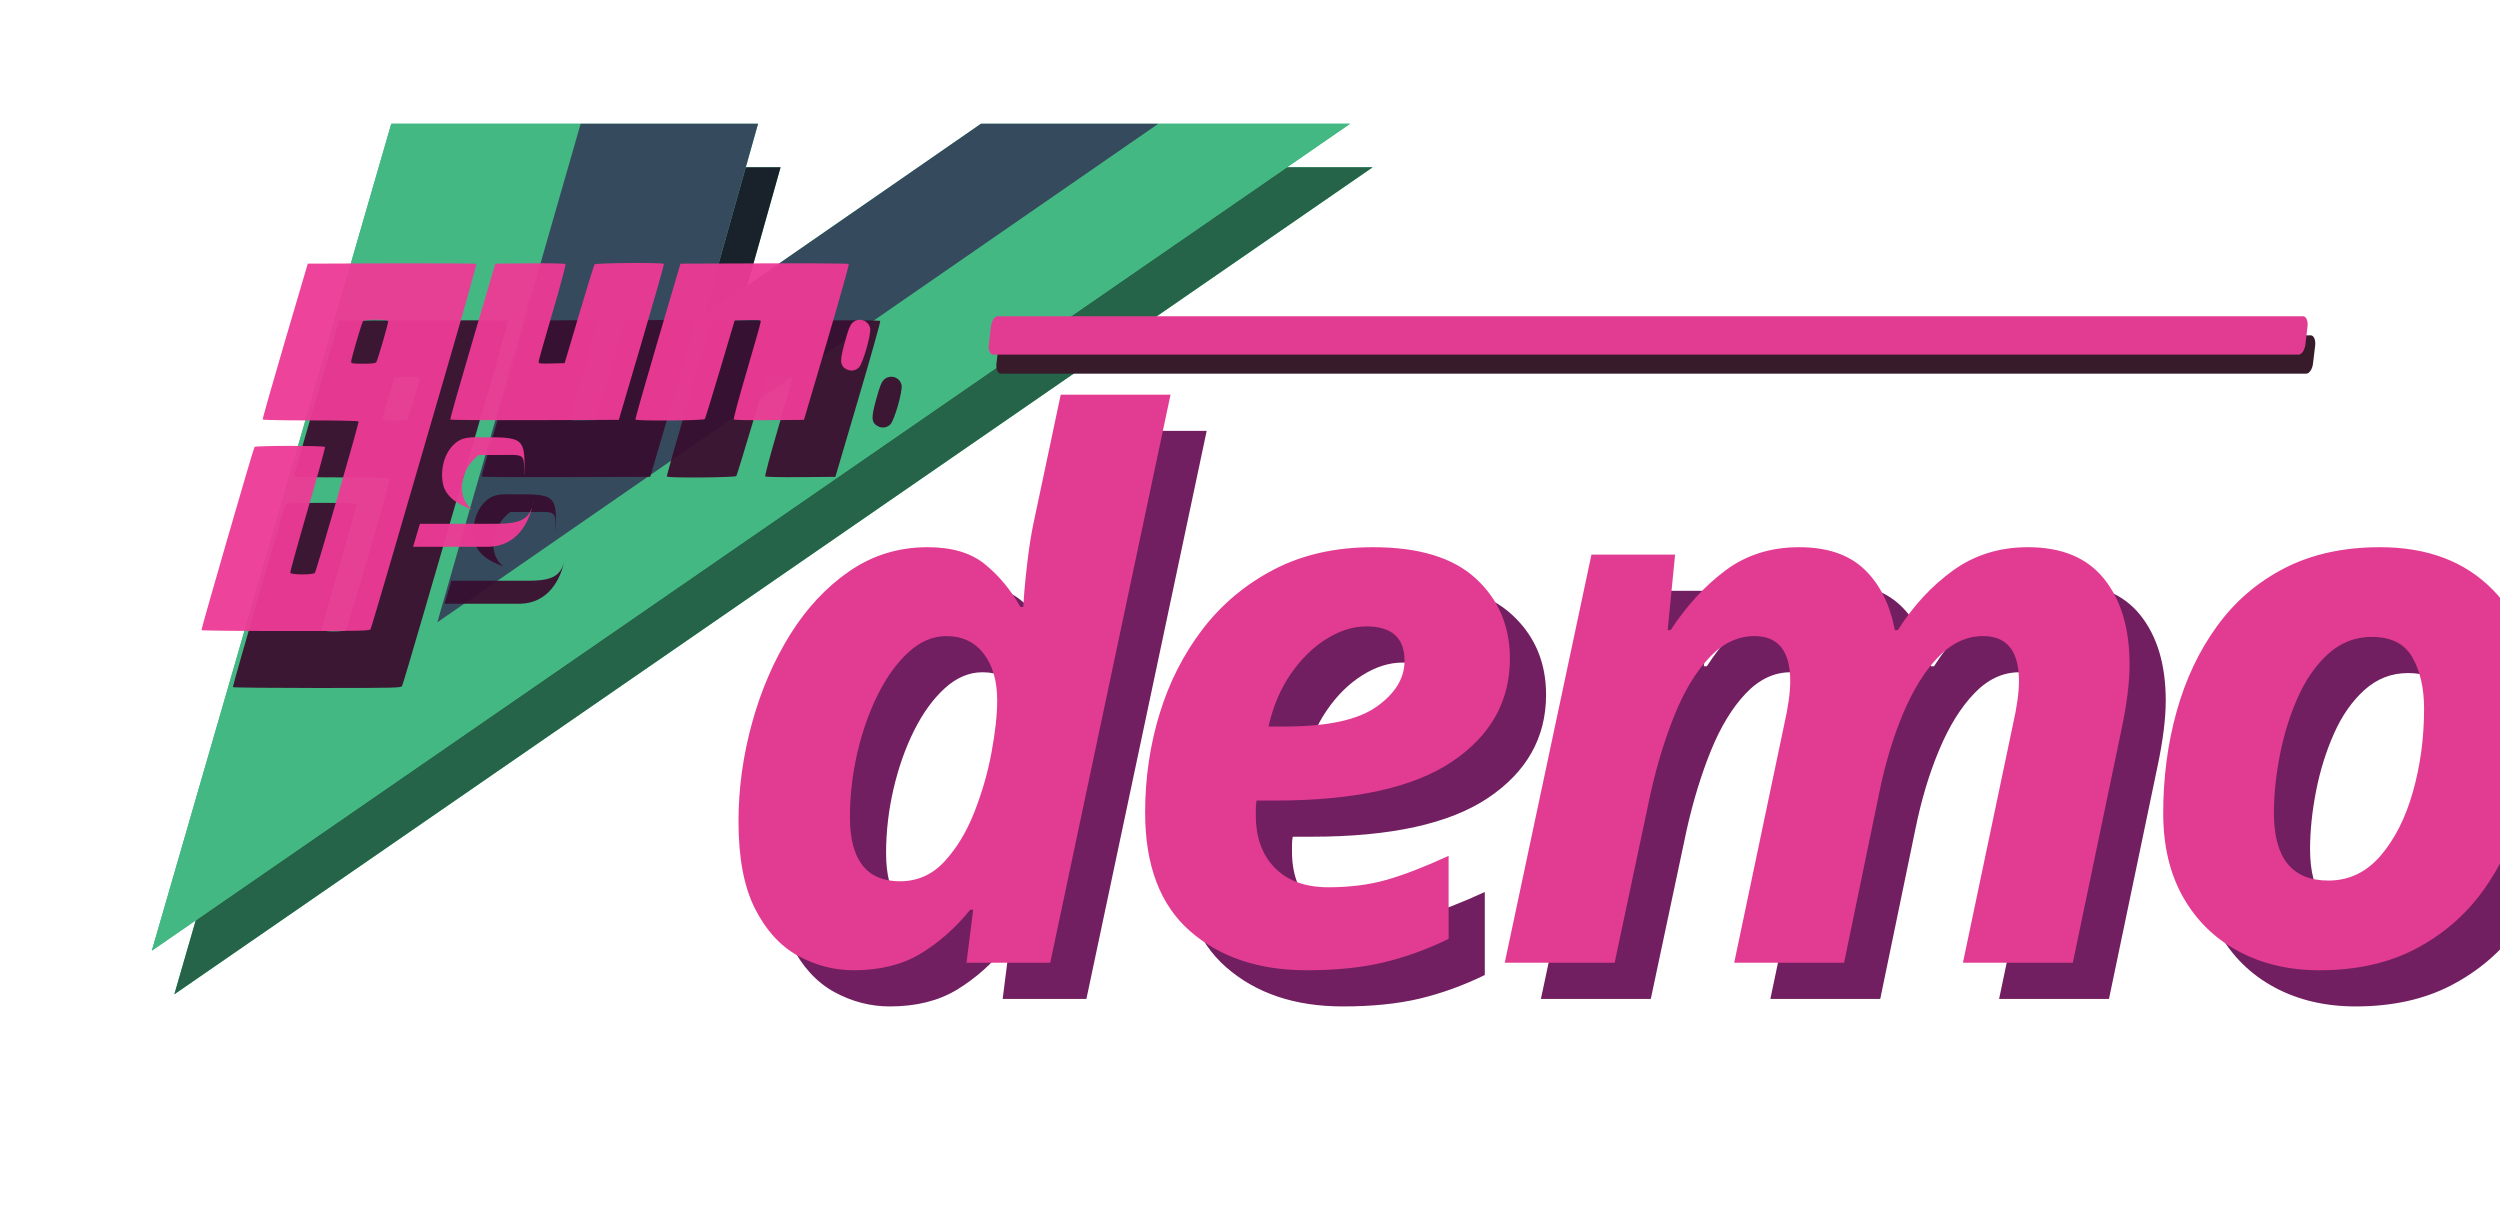
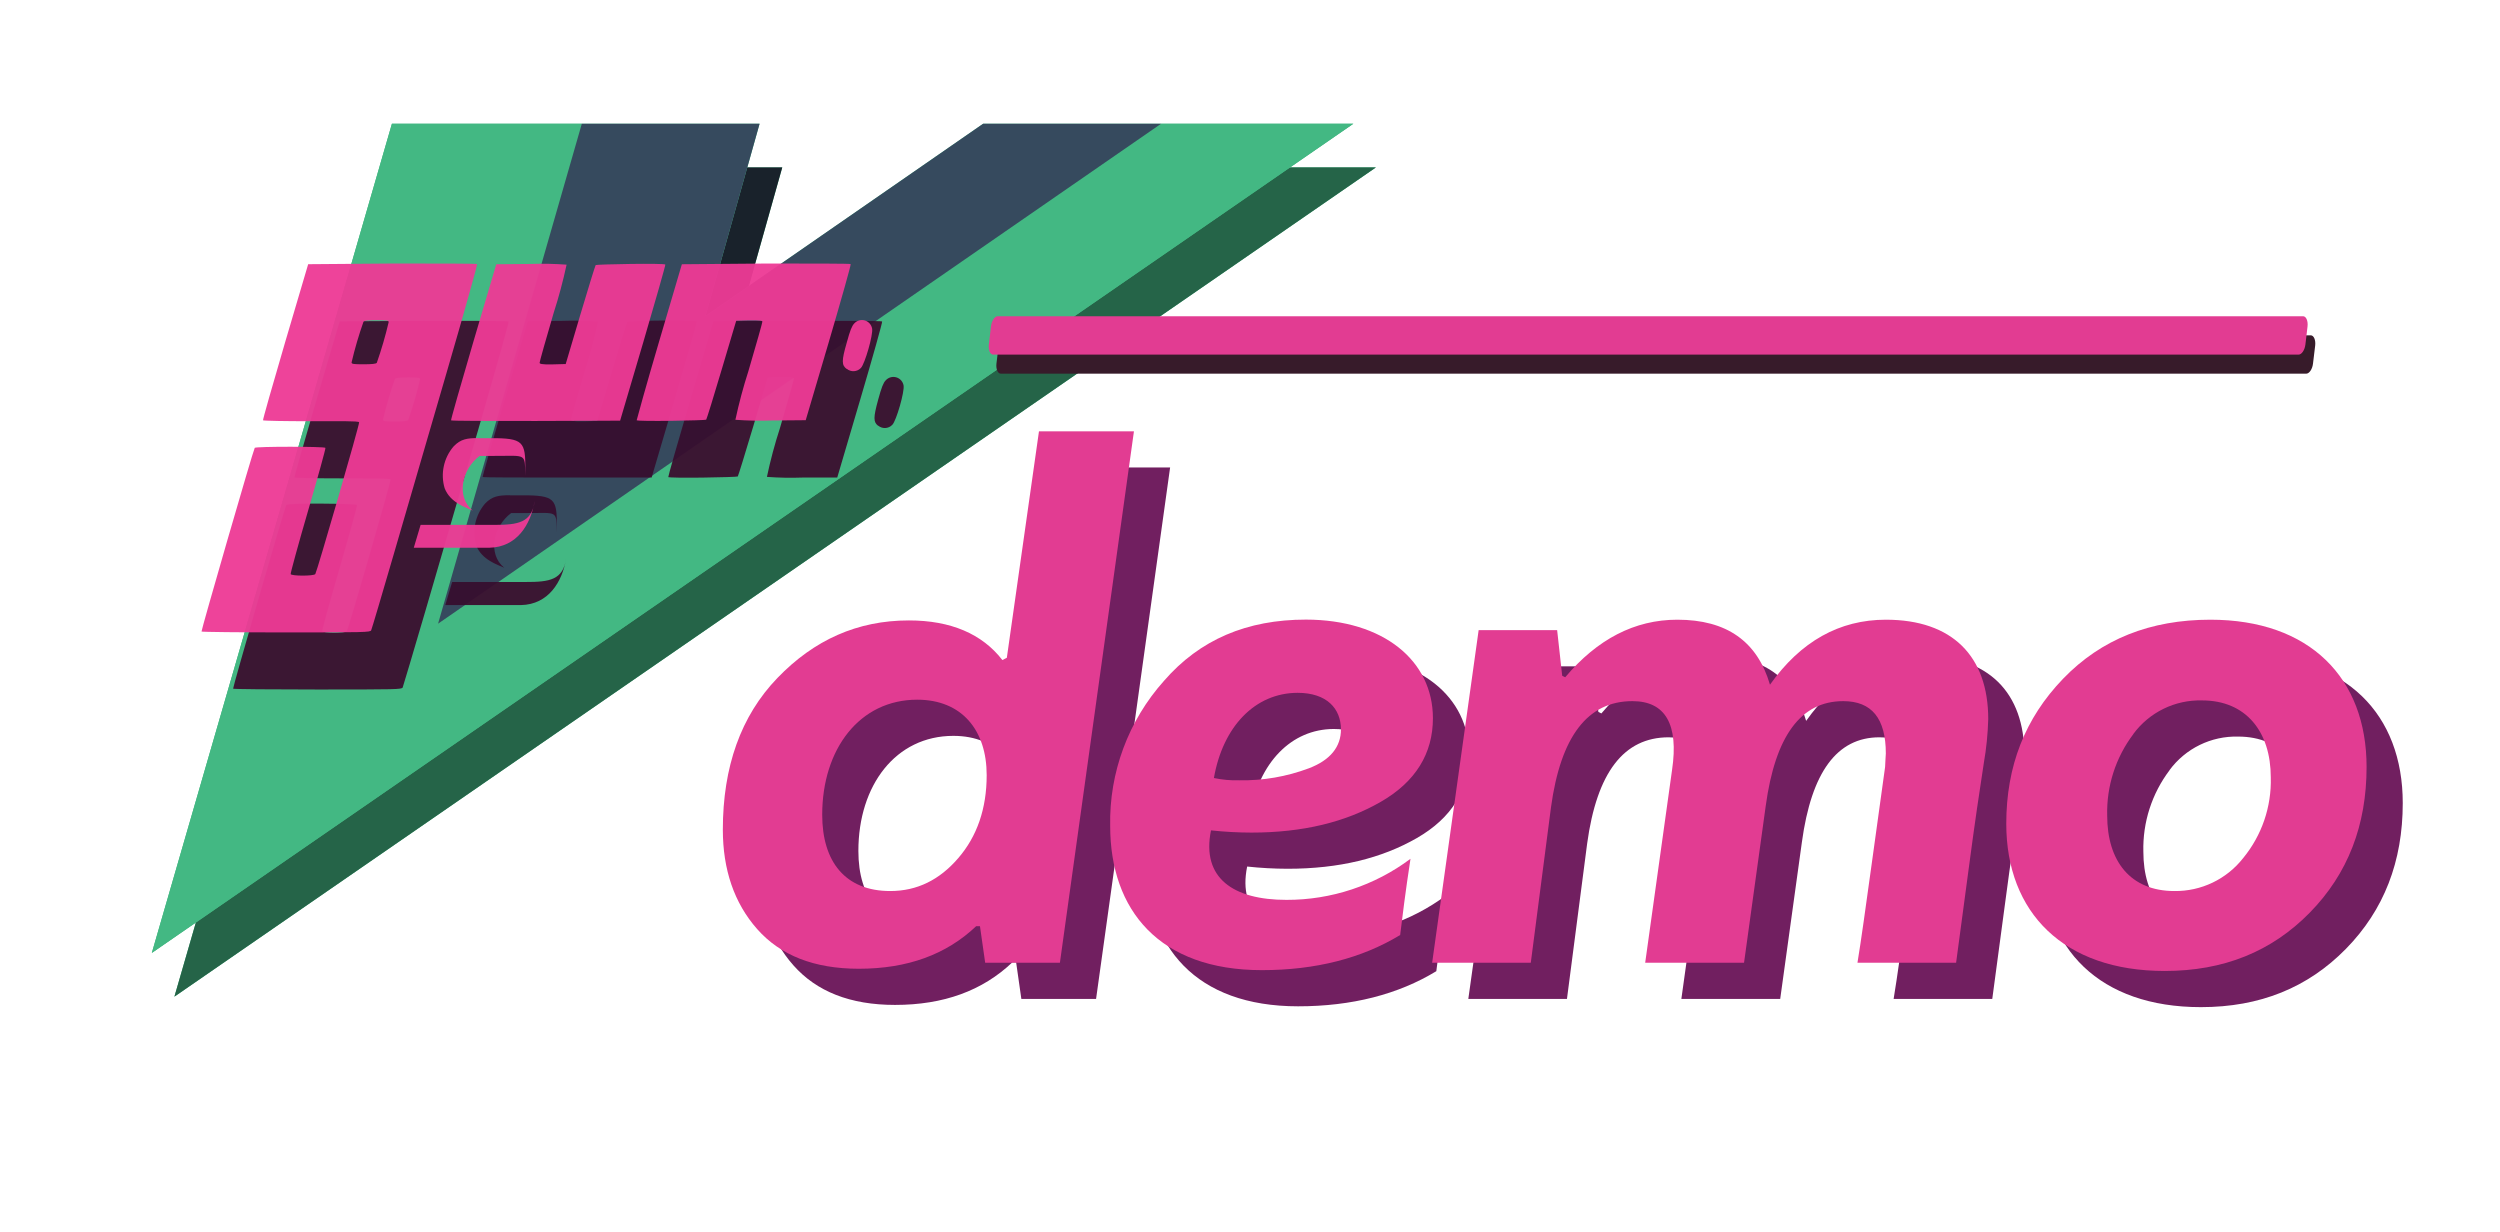
- <svg xmlns="http://www.w3.org/2000/svg" xmlns:xlink="http://www.w3.org/1999/xlink" id="Layer_1" data-name="Layer 1" viewBox="0 0 483.82 238.25">
+ <svg xmlns="http://www.w3.org/2000/svg" viewBox="0 0 483.82 238.25">
  <defs>
-     <style>.cls-1{fill:#43b883;}.cls-2{fill:#256448;}.cls-3{fill:#19222b;}.cls-4{fill:#364a5e;}.cls-5{mix-blend-mode:darken;}.cls-6{fill:#3b0f2f;}.cls-6,.cls-7{isolation:isolate;opacity:0.95;}.cls-7{fill:#ed3a95;}.cls-8,.cls-9{font-size:144.66px;font-family:PFBagueSansPro-BoldItalic, PF Bague Sans Pro;font-weight:700;font-style:italic;letter-spacing:-0.05em;}.cls-8{fill:#711f60;}.cls-11,.cls-9{fill:#e23c92;}.cls-10{fill:#371b2a;}</style>
-     <symbol id="logo" data-name="logo" viewBox="0 0 694.91 495.53">
-       <path class="cls-1" d="M585.75,24.79H694.91L12.82,495.53,149.13,24.79H357.89L327.13,134,484.79,24.79Z" />
-       <path class="cls-2" d="M149.13,24.79,12.82,495.53,694.91,24.79H585.75L176.5,307.23,256.92,24.79Z" />
-       <path class="cls-3" d="M256.92,24.79,175.31,308.6,585.75,24.79h-101L327.13,134,357.89,24.79Z" />
-       <path class="cls-1" d="M572.94,0H682.09L0,470.73,136.31,0H345.07L314.32,109.16,472,0Z" />
-       <path class="cls-1" d="M136.31,0,0,470.73,682.09,0H572.94L163.68,282.44,244.1,0Z" />
-       <path class="cls-4" d="M244.1,0,162.5,283.81,572.94,0H472L314.32,109.16,345.07,0Z" />
-       <g class="cls-5">
-         <path id="path2987" class="cls-6" d="M46.14,320.71c-.28-.47,29.42-103,30.21-104.27.51-.82,39.62-.83,40.12,0,.21.34-4.22,16.41-9.85,35.72s-10.08,35.48-9.91,35.94c.45,1.16,13.11,1.17,14,0s25.27-85.5,24.85-86.18c-.21-.34-11.83-.6-27.29-.6-14.81,0-27.07-.24-27.25-.52s5.51-20.37,12.65-44.63l13-44.09,47.71-.17c26.23-.1,47.92,0,48.19.33s-7.49,27.91-17.25,61.42-23.28,79.89-30,103.07-12.54,42.68-12.86,43.31c-.55,1.08-3.52,1.15-48.28,1.15-26.23,0-47.82-.22-48-.49Zm99.49-152.48c.74-.95,6.77-21.56,6.77-23.14,0-.91-1-1.06-6.84-1.06-4.69,0-7,.26-7.46.82-.74,1-6.78,21.59-6.78,23.14,0,.92,1,1.07,6.83,1.07,4.69,0,7-.26,7.48-.83Zm42.12,32.61c-.17-.27,5.54-20.36,12.68-44.63l13-44.12,19.67-.18c10.82-.09,19.93.09,20.25.4s-2.82,12.13-7.37,27.58C241.59,154.74,238,167.38,238,168c0,1,.83,1.09,7.41.92l7.41-.18,8.23-27.7c4.53-15.23,8.47-28,8.77-28.48.6-.9,39-1.18,39.53-.3.16.27-5.55,20.35-12.69,44.62L283.7,201l-47.83.17c-26.3.09-48,0-48.12-.33Zm105.38,0c-.17-.28,5.54-20.36,12.68-44.63l13-44.12,47.67-.17c26.22-.1,47.88,0,48.14.33s-5.38,20.35-12.53,44.62l-13,44.13-19.68.18c-10.81.09-19.93-.09-20.24-.41s2.82-12.12,7.36-27.57c4.37-14.85,8-27.5,8-28.11,0-1-.84-1.08-7.41-.92l-7.41.19-8.24,27.69c-4.52,15.24-8.47,28.06-8.76,28.49-.6.89-39,1.18-39.53.3Zm119.21-29.18c-2.79-2.2-2.8-4.65,0-14.84,1.92-7,2.91-9.59,4.29-11a6,6,0,0,1,10.15,3c.64,3.44-4.09,20-6.38,22.32a5.92,5.92,0,0,1-8,.46Z" />
-         <path id="path2989-1" class="cls-6" d="M203.24,210.9c-6.31,0-10,.49-14.06,4.75-5.92,6.2-7.31,16.48-5.07,23.69,3.15,8.23,12.09,11,16,12.75-9.68-7.83-6.18-23.64,3.92-31.07h8.24c18.52,0,17.35-1.72,17.61,11.12h.08c.36-18.13.05-20.83-16.18-21.19-4.24.08-7.65,0-10.52,0Zm31.95,36.17c-1.87,11.78-9.05,13.13-22.94,13.09H170.49l-3.88,13.09h43c15.6-.34,23.27-13.1,25.59-26.18Z" />
+     <style>.cls-1,.cls-10,.cls-9{isolation:isolate;}.cls-2{fill:#711f60;}.cls-3{fill:#e23c92;}.cls-4{fill:#43b883;}.cls-5{fill:#256448;}.cls-6{fill:#19222b;}.cls-7{fill:#364a5e;}.cls-8{mix-blend-mode:darken;}.cls-9{fill:#3b0f2f;}.cls-10,.cls-9{opacity:0.95;}.cls-10{fill:#ed3a95;}.cls-11{fill:#371b2a;}</style>
+   </defs>
+   <g class="cls-1">
+     <g id="Layer_1" data-name="Layer 1">
+       <path class="cls-2" d="M196.65,186.24h-.73c-5.78,5.49-13.3,8.24-22.71,8.24-8.68,0-15.19-2.6-19.67-7.67s-6.65-11.57-6.65-19.24c0-12.15,3.47-22,10.56-29.36s15.47-11.14,25.45-11.14c8.1,0,14.18,2.61,18.09,7.67l.86-.44,6.22-43.83h18.38L212.12,193.32H197.66Zm-4.2-13.17c3.62-4.19,5.5-9.55,5.5-16.06,0-8.67-4.78-14.6-13.45-14.6-11.14,0-18.38,9.54-18.38,22.27,0,9.12,4.49,14.76,13.17,14.76C184.5,179.44,188.84,177.27,192.45,173.07Z" />
+       <path class="cls-2" d="M284.31,146c0,6.8-3.33,12.3-10.13,16.2s-15,5.93-25,5.93a74.71,74.71,0,0,1-7.82-.43c-1.88,9.26,4.34,13.45,14.61,13.45a39.91,39.91,0,0,0,24-7.95c-1,6.51-1.59,11.42-2,14.75-7.38,4.49-16.35,6.8-26.76,6.8-19.82,0-29.36-11.57-29.36-27.92a40.89,40.89,0,0,1,10.41-28.06c6.94-8,16.06-11.86,27.48-11.86C274.76,126.93,284.31,134.88,284.31,146Zm-42.39,11.57a21.07,21.07,0,0,0,4.92.44,36.5,36.5,0,0,0,13.45-2.32c4.2-1.59,6.22-4.19,6.22-7.52,0-4.05-2.75-7.09-8.39-7.09C249.88,141.1,243.66,147.61,241.92,157.59Z" />
+       <path class="cls-2" d="M309.33,137.78l.58.29c6.22-7.38,13.45-11.14,21.7-11.14,9.54,0,15.48,4.19,17.93,12.58,5.93-8.39,13.46-12.58,22.42-12.58,12.88,0,19.82,7.08,19.82,19.24a59.08,59.08,0,0,1-.86,8.53c-.73,4.77-1.74,11.43-2.9,20.25l-2.46,18.37H366.47c.72-4.34,1.59-10.7,2.75-19.09l2.6-18.81c0-.72.14-2.17.14-2.6,0-6.8-2.74-10.13-8.24-10.13-8.25,0-13.16,6.8-15,20.26l-4.2,30.37H325.39l5.2-37.32c1.31-8.82-1.3-13.31-7.66-13.31-8.68,0-13.89,6.8-15.77,20.55l-3.91,30.08H284.16l9-64.37h15.19Z" />
+       <path class="cls-2" d="M465,155.42c0,11.29-3.62,20.69-11,28.21s-16.64,11.28-28.07,11.28c-19.53,0-30.66-11.28-30.66-28.49,0-11.14,3.61-20.4,11-28.07s16.92-11.42,28.5-11.42C454,126.93,465,138.21,465,155.42Zm-45.13-6.36a25.09,25.09,0,0,0-5.07,15.77c0,8.82,4.49,14.61,13,14.61a16.63,16.63,0,0,0,13.31-6.37,23.54,23.54,0,0,0,5.35-15.62c0-8.82-4.77-14.9-13.3-14.9A16,16,0,0,0,419.85,149.06Z" />
+       <path class="cls-3" d="M189.65,179.24h-.73c-5.78,5.49-13.3,8.24-22.71,8.24-8.68,0-15.19-2.6-19.67-7.67s-6.65-11.57-6.65-19.24c0-12.15,3.47-22,10.56-29.36s15.47-11.14,25.45-11.14c8.1,0,14.18,2.61,18.09,7.67l.86-.44,6.22-43.83h18.38L205.12,186.32H190.66Zm-4.2-13.17c3.62-4.19,5.5-9.55,5.5-16.06,0-8.67-4.78-14.6-13.45-14.6-11.14,0-18.38,9.54-18.38,22.27,0,9.12,4.49,14.76,13.17,14.76C177.5,172.44,181.84,170.27,185.45,166.07Z" />
+       <path class="cls-3" d="M277.31,139c0,6.8-3.33,12.3-10.13,16.2s-15,5.93-25,5.93a74.71,74.71,0,0,1-7.82-.43c-1.88,9.26,4.34,13.45,14.61,13.45a39.91,39.91,0,0,0,24-7.95c-1,6.51-1.59,11.42-2,14.75-7.38,4.49-16.35,6.8-26.76,6.8-19.82,0-29.36-11.57-29.36-27.92a40.89,40.89,0,0,1,10.41-28.06c6.94-8,16.06-11.86,27.48-11.86C267.76,119.93,277.31,127.88,277.31,139Zm-42.39,11.57a21.07,21.07,0,0,0,4.92.44,36.5,36.5,0,0,0,13.45-2.32c4.2-1.59,6.22-4.19,6.22-7.52,0-4.05-2.75-7.09-8.39-7.09C242.88,134.1,236.66,140.61,234.92,150.59Z" />
+       <path class="cls-3" d="M302.33,130.78l.58.29c6.22-7.38,13.45-11.14,21.7-11.14,9.54,0,15.48,4.19,17.93,12.58,5.93-8.39,13.46-12.58,22.42-12.58,12.88,0,19.82,7.08,19.82,19.24a59.08,59.08,0,0,1-.86,8.53c-.73,4.77-1.74,11.43-2.9,20.25l-2.46,18.37H359.47c.72-4.34,1.59-10.7,2.75-19.09l2.6-18.81c0-.72.14-2.17.14-2.6,0-6.8-2.74-10.13-8.24-10.13-8.25,0-13.16,6.8-15,20.26l-4.2,30.37H318.39l5.2-37.32c1.31-8.82-1.3-13.31-7.66-13.31-8.68,0-13.89,6.8-15.77,20.55l-3.91,30.08H277.16l9-64.37h15.19Z" />
+       <path class="cls-3" d="M458,148.42c0,11.29-3.62,20.69-11,28.21s-16.64,11.28-28.07,11.28c-19.53,0-30.66-11.28-30.66-28.49,0-11.14,3.61-20.4,11-28.07s16.92-11.42,28.5-11.42C447,119.93,458,131.21,458,148.42Zm-45.13-6.36a25.09,25.09,0,0,0-5.07,15.77c0,8.82,4.49,14.61,13,14.61a16.63,16.63,0,0,0,13.31-6.37,23.54,23.54,0,0,0,5.35-15.62c0-8.82-4.77-14.9-13.3-14.9A16,16,0,0,0,412.85,142.06Z" />
+       <g id="logo-2" data-name="logo">
+         <path class="cls-4" d="M229.08,32.39h37.21L33.75,192.88,80.22,32.39h71.17L140.91,69.61l53.74-37.22Z" />
+         <path class="cls-5" d="M80.22,32.39,33.75,192.88,266.29,32.39H229.08L89.55,128.68,117,32.39Z" />
+         <path class="cls-6" d="M117,32.39,89.15,129.15,229.08,32.39H194.65L140.91,69.61l10.48-37.22Z" />
+         <path class="cls-4" d="M224.71,23.94h37.21L29.38,184.42,75.85,23.94H147L136.54,61.15l53.74-37.21Z" />
+         <path class="cls-4" d="M75.85,23.94,29.38,184.42,261.92,23.94H224.71L85.18,120.23,112.6,23.94Z" />
+         <path class="cls-7" d="M112.6,23.94,84.78,120.7,224.71,23.94H190.28L136.54,61.15,147,23.94Z" />
+         <g class="cls-8">
+           <path id="path2987" class="cls-9" d="M45.11,133.28c-.1-.16,10-35.12,10.3-35.55s13.5-.28,13.68,0c.07.11-1.44,5.59-3.36,12.18S62.29,122,62.35,122.16c.15.39,4.47.4,4.77,0S75.74,93,75.59,92.78s-4-.2-9.3-.2c-5.05,0-9.23-.08-9.29-.18s1.88-6.94,4.31-15.21l4.43-15L82,62.09c8.94,0,16.34,0,16.43.12s-2.55,9.51-5.88,20.94-7.94,27.23-10.24,35.14S78,132.84,77.93,133.05c-.19.37-1.21.39-16.46.39-8.95,0-16.31-.07-16.36-.16ZM79,81.29a74.7,74.7,0,0,0,2.3-7.89c0-.31-.33-.36-2.33-.36-1.6,0-2.39.09-2.54.28a76.86,76.86,0,0,0-2.31,7.89c0,.31.33.37,2.33.37,1.6,0,2.4-.09,2.55-.29ZM93.39,92.41c-.06-.09,1.88-6.94,4.32-15.21l4.42-15.05,6.71-.06a63.33,63.33,0,0,1,6.9.14,92.37,92.37,0,0,1-2.51,9.4c-1.49,5.06-2.71,9.37-2.71,9.58s.29.37,2.53.32l2.53-.07,2.8-9.44c1.55-5.19,2.89-9.56,3-9.71.21-.31,13.3-.4,13.48-.1.05.09-1.89,6.94-4.33,15.21l-4.42,15-16.31,0c-9,0-16.35,0-16.4-.11Zm35.92,0c-.05-.09,1.89-6.94,4.33-15.21l4.42-15.05,16.25-.06c8.94,0,16.33,0,16.41.12s-1.83,6.94-4.27,15.21l-4.42,15-6.71,0a61.93,61.93,0,0,1-6.9-.13,91.6,91.6,0,0,1,2.51-9.4c1.49-5.07,2.71-9.38,2.71-9.58s-.29-.38-2.53-.32l-2.53.06-2.8,9.45c-1.55,5.19-2.89,9.56-3,9.71s-13.3.4-13.48.1Zm40.64-10c-.95-.75-.95-1.58,0-5.06.65-2.4,1-3.27,1.46-3.74a2,2,0,0,1,3.46,1c.21,1.17-1.4,6.82-2.18,7.6a2,2,0,0,1-2.74.16Z" />
+           <path id="path2989-1" class="cls-9" d="M98.67,95.84c-2.15,0-3.41.17-4.8,1.62a8.64,8.64,0,0,0-1.72,8.08c1.07,2.8,4.12,3.74,5.44,4.34-3.3-2.67-2.1-8.06,1.34-10.59h2.81c6.31,0,5.91-.59,6,3.79h0c.12-6.18,0-7.1-5.52-7.22-1.44,0-2.6,0-3.58,0Zm10.89,12.33c-.64,4-3.09,4.48-7.82,4.46H87.5l-1.32,4.47h14.65c5.32-.12,7.94-4.47,8.73-8.93Z" />
+         </g>
+         <path id="path2987-2" data-name="path2987" class="cls-10" d="M39,122.22c-.1-.16,10-35.11,10.3-35.55.17-.28,13.5-.28,13.68,0,.07.12-1.44,5.6-3.36,12.18S56.19,111,56.25,111.1c.15.4,4.47.4,4.77,0S69.64,82,69.5,81.72s-4-.2-9.31-.2c-5,0-9.23-.08-9.29-.18s1.88-6.94,4.31-15.21l4.43-15L75.9,51c8.94,0,16.34,0,16.43.11s-2.55,9.52-5.88,20.94L76.21,107.23c-2.3,7.9-4.27,14.55-4.38,14.76-.19.37-1.2.4-16.46.4-8.94,0-16.31-.08-16.36-.17Zm33.92-52a76.11,76.11,0,0,0,2.3-7.89c0-.31-.33-.37-2.33-.37-1.6,0-2.39.09-2.54.29a76.67,76.67,0,0,0-2.31,7.88c0,.32.33.37,2.33.37,1.6,0,2.4-.09,2.55-.28ZM87.29,81.35c-.06-.09,1.89-6.94,4.32-15.21l4.43-15,6.7-.06a63.7,63.7,0,0,1,6.91.14,96.78,96.78,0,0,1-2.52,9.4c-1.49,5.06-2.7,9.38-2.7,9.58s.28.37,2.52.32l2.53-.07,2.8-9.44c1.55-5.19,2.89-9.56,3-9.71s13.3-.4,13.48-.1c.06.09-1.89,6.94-4.32,15.21l-4.43,15-16.31.06c-9,0-16.35,0-16.4-.12Zm35.92,0c0-.09,1.89-6.94,4.33-15.21l4.42-15L148.21,51c8.94,0,16.33,0,16.42.11s-1.84,6.94-4.27,15.21l-4.43,15-6.71.06a63.45,63.45,0,0,1-6.9-.14,95.66,95.66,0,0,1,2.51-9.4c1.49-5.06,2.71-9.38,2.71-9.58S147.25,62,145,62l-2.52.07-2.81,9.44c-1.54,5.19-2.89,9.56-3,9.71s-13.3.4-13.48.1Zm40.65-9.94c-1-.75-1-1.59,0-5.06.65-2.41,1-3.27,1.46-3.75a2,2,0,0,1,3.46,1c.22,1.17-1.4,6.82-2.17,7.61a2,2,0,0,1-2.74.16Z" />
+         <path id="path2989-1-2" data-name="path2989-1" class="cls-10" d="M92.57,84.78c-2.15,0-3.41.17-4.79,1.62a8.65,8.65,0,0,0-1.73,8.08c1.07,2.8,4.12,3.74,5.45,4.34-3.31-2.66-2.11-8.06,1.33-10.59h2.81c6.31,0,5.92-.58,6,3.79h0c.12-6.18,0-7.1-5.51-7.22-1.45,0-2.61,0-3.59,0Zm10.89,12.33c-.63,4-3.09,4.48-7.82,4.47H81.4L80.08,106H94.74c5.32-.12,7.93-4.47,8.72-8.93Z" />
      </g>
-       <path id="path2987-2" data-name="path2987" class="cls-7" d="M28.25,288.27C28,287.8,57.67,185.28,58.46,184c.51-.82,39.62-.82,40.13,0,.21.34-4.23,16.42-9.85,35.73s-10.09,35.48-9.92,35.93c.45,1.16,13.12,1.17,14,0s25.26-85.5,24.85-86.18c-.22-.34-11.84-.59-27.3-.59-14.81,0-27.07-.24-27.25-.53S68.65,148,75.78,123.75l13-44.1,47.7-.17c26.24-.09,47.92.06,48.2.33s-7.5,27.91-17.26,61.42l-30,103.08c-6.76,23.18-12.54,42.67-12.87,43.3-.55,1.09-3.52,1.16-48.27,1.16-26.23,0-47.83-.23-48-.5ZM127.74,135.8c.74-1,6.77-21.57,6.77-23.14,0-.91-1-1.07-6.84-1.07-4.69,0-7,.26-7.46.83-.74,1-6.78,21.59-6.78,23.13,0,.92,1,1.07,6.84,1.07,4.69,0,7-.26,7.47-.82Zm42.12,32.61c-.16-.28,5.54-20.36,12.68-44.63l13-44.13,19.67-.17c10.82-.1,19.93.08,20.25.4s-2.82,12.13-7.37,27.57c-4.36,14.85-7.94,27.5-7.94,28.11,0,1,.83,1.08,7.41.92l7.41-.19,8.23-27.69c4.53-15.24,8.48-28,8.77-28.49.6-.89,39-1.18,39.53-.3.16.28-5.54,20.36-12.68,44.63l-13,44.13-47.83.17c-26.31.09-48-.06-48.13-.33Zm105.38,0c-.16-.27,5.54-20.35,12.68-44.62l13-44.13,47.67-.17c26.22-.09,47.88.06,48.14.33s-5.38,20.36-12.52,44.63l-13,44.13-19.67.17c-10.82.1-19.93-.08-20.25-.4s2.82-12.13,7.37-27.58c4.36-14.84,7.94-27.49,7.94-28.1,0-1-.83-1.09-7.41-.92l-7.41.18-8.23,27.7c-4.53,15.23-8.48,28-8.77,28.48-.6.9-39,1.19-39.53.3Zm119.21-29.17c-2.79-2.2-2.8-4.65,0-14.84,1.91-7,2.9-9.59,4.28-11a6,6,0,0,1,10.15,3c.64,3.43-4.09,20-6.37,22.31a5.94,5.94,0,0,1-8,.47Z" />
-       <path id="path2989-1-2" data-name="path2989-1" class="cls-7" d="M185.35,178.46c-6.3,0-10,.49-14.06,4.76-5.92,6.2-7.31,16.47-5.06,23.68,3.14,8.23,12.08,11,16,12.75-9.68-7.82-6.18-23.64,3.92-31.06h8.24c18.52,0,17.35-1.73,17.61,11.12h.08c.36-18.14,0-20.84-16.18-21.2-4.23.08-7.65,0-10.52,0Zm32,36.18c-1.86,11.77-9.05,13.13-22.94,13.09H152.6l-3.88,13.09h43c15.61-.34,23.28-13.1,25.59-26.17Z" />
-     </symbol>
-   </defs>
-   <text class="cls-8" transform="translate(143.56 193.32)">demo</text>
-   <text class="cls-9" transform="translate(136.56 186.32)">demo</text>
-   <use width="694.91" height="495.53" transform="translate(29.38 23.94) scale(0.34)" xlink:href="#logo" />
-   <path class="cls-10" d="M193.7,72.32H446.31c.6,0,1.2-.88,1.32-1.95l.42-3.48c.13-1.08-.26-2-.86-2H194.58c-.6,0-1.19.87-1.32,2l-.42,3.48C192.72,71.44,193.1,72.32,193.7,72.32Z" />
-   <path class="cls-11" d="M192.22,68.63H444.83c.61,0,1.2-.88,1.33-1.95l.41-3.48c.13-1.08-.26-2-.86-2H193.1c-.6,0-1.19.87-1.32,2l-.41,3.48C191.24,67.75,191.62,68.63,192.22,68.63Z" />
+       <path class="cls-11" d="M193.7,72.32H446.31c.6,0,1.2-.88,1.32-1.95l.42-3.48c.13-1.08-.26-2-.86-2H194.58c-.6,0-1.19.87-1.32,2l-.42,3.48C192.72,71.44,193.1,72.32,193.7,72.32Z" />
+       <path class="cls-3" d="M192.22,68.63H444.83c.61,0,1.2-.88,1.33-1.95l.41-3.48c.13-1.08-.26-2-.86-2H193.1c-.6,0-1.19.87-1.32,2l-.41,3.48C191.24,67.75,191.62,68.63,192.22,68.63Z" />
+     </g>
+   </g>
</svg>
